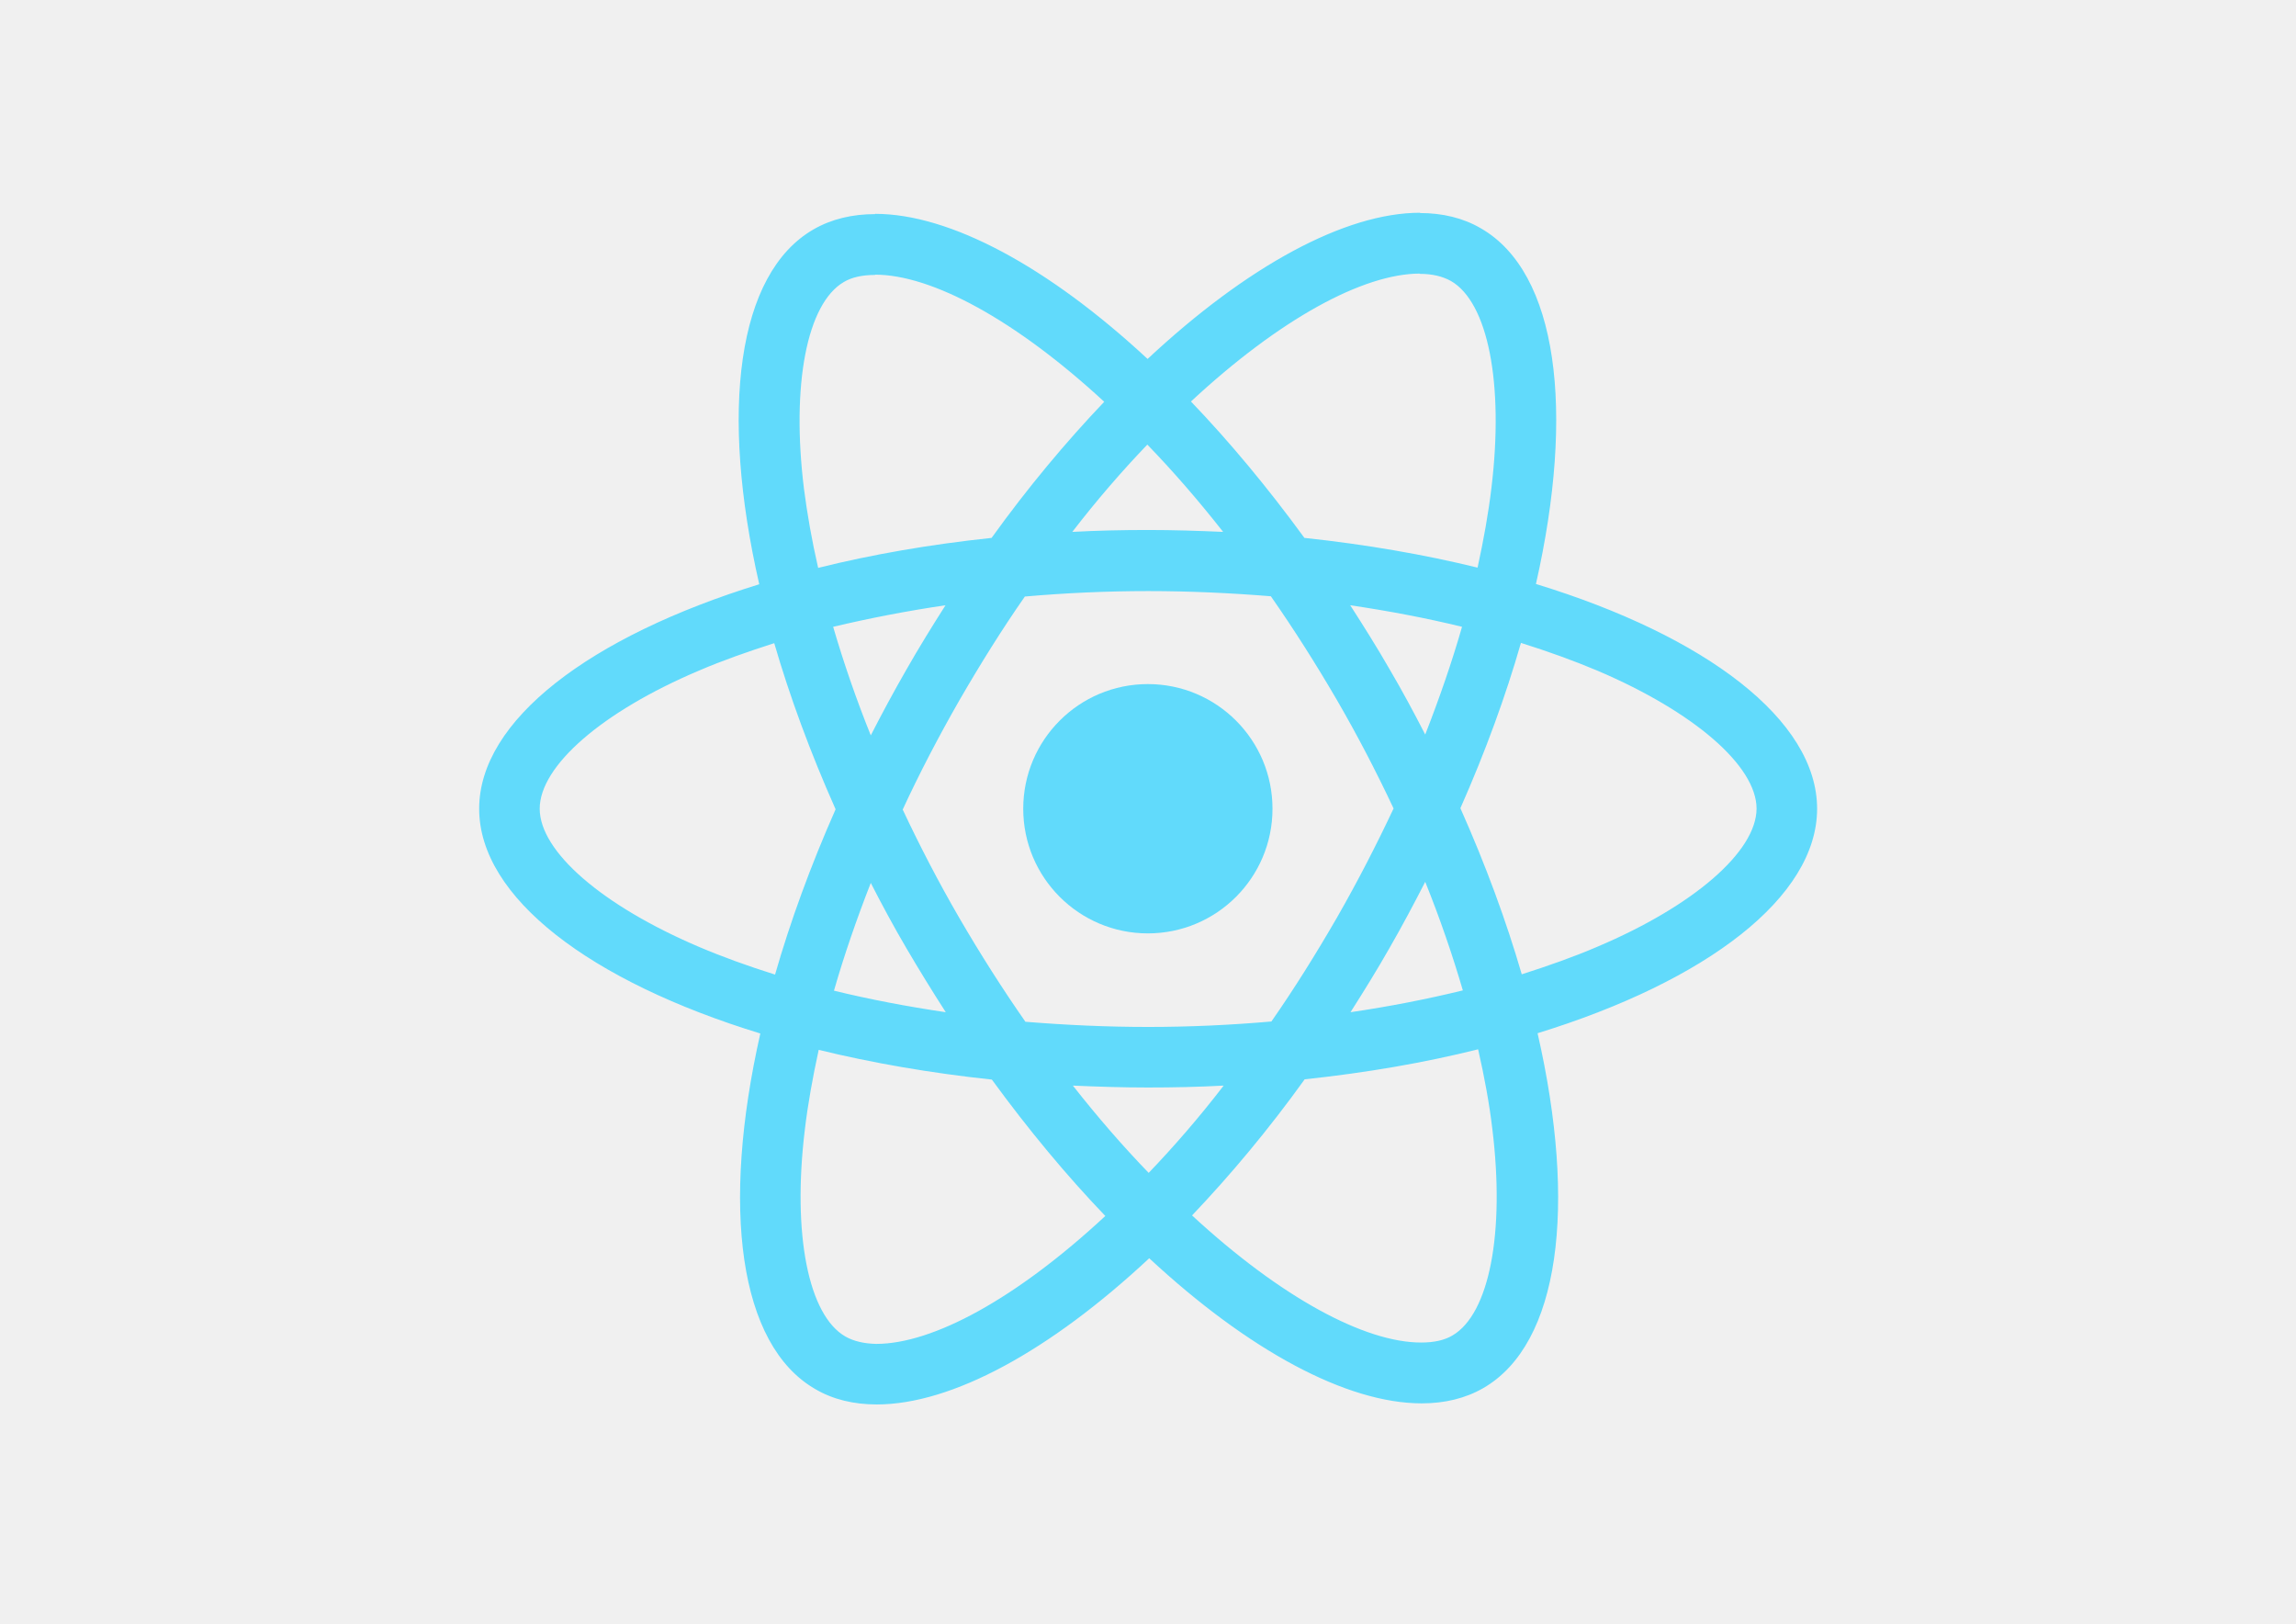
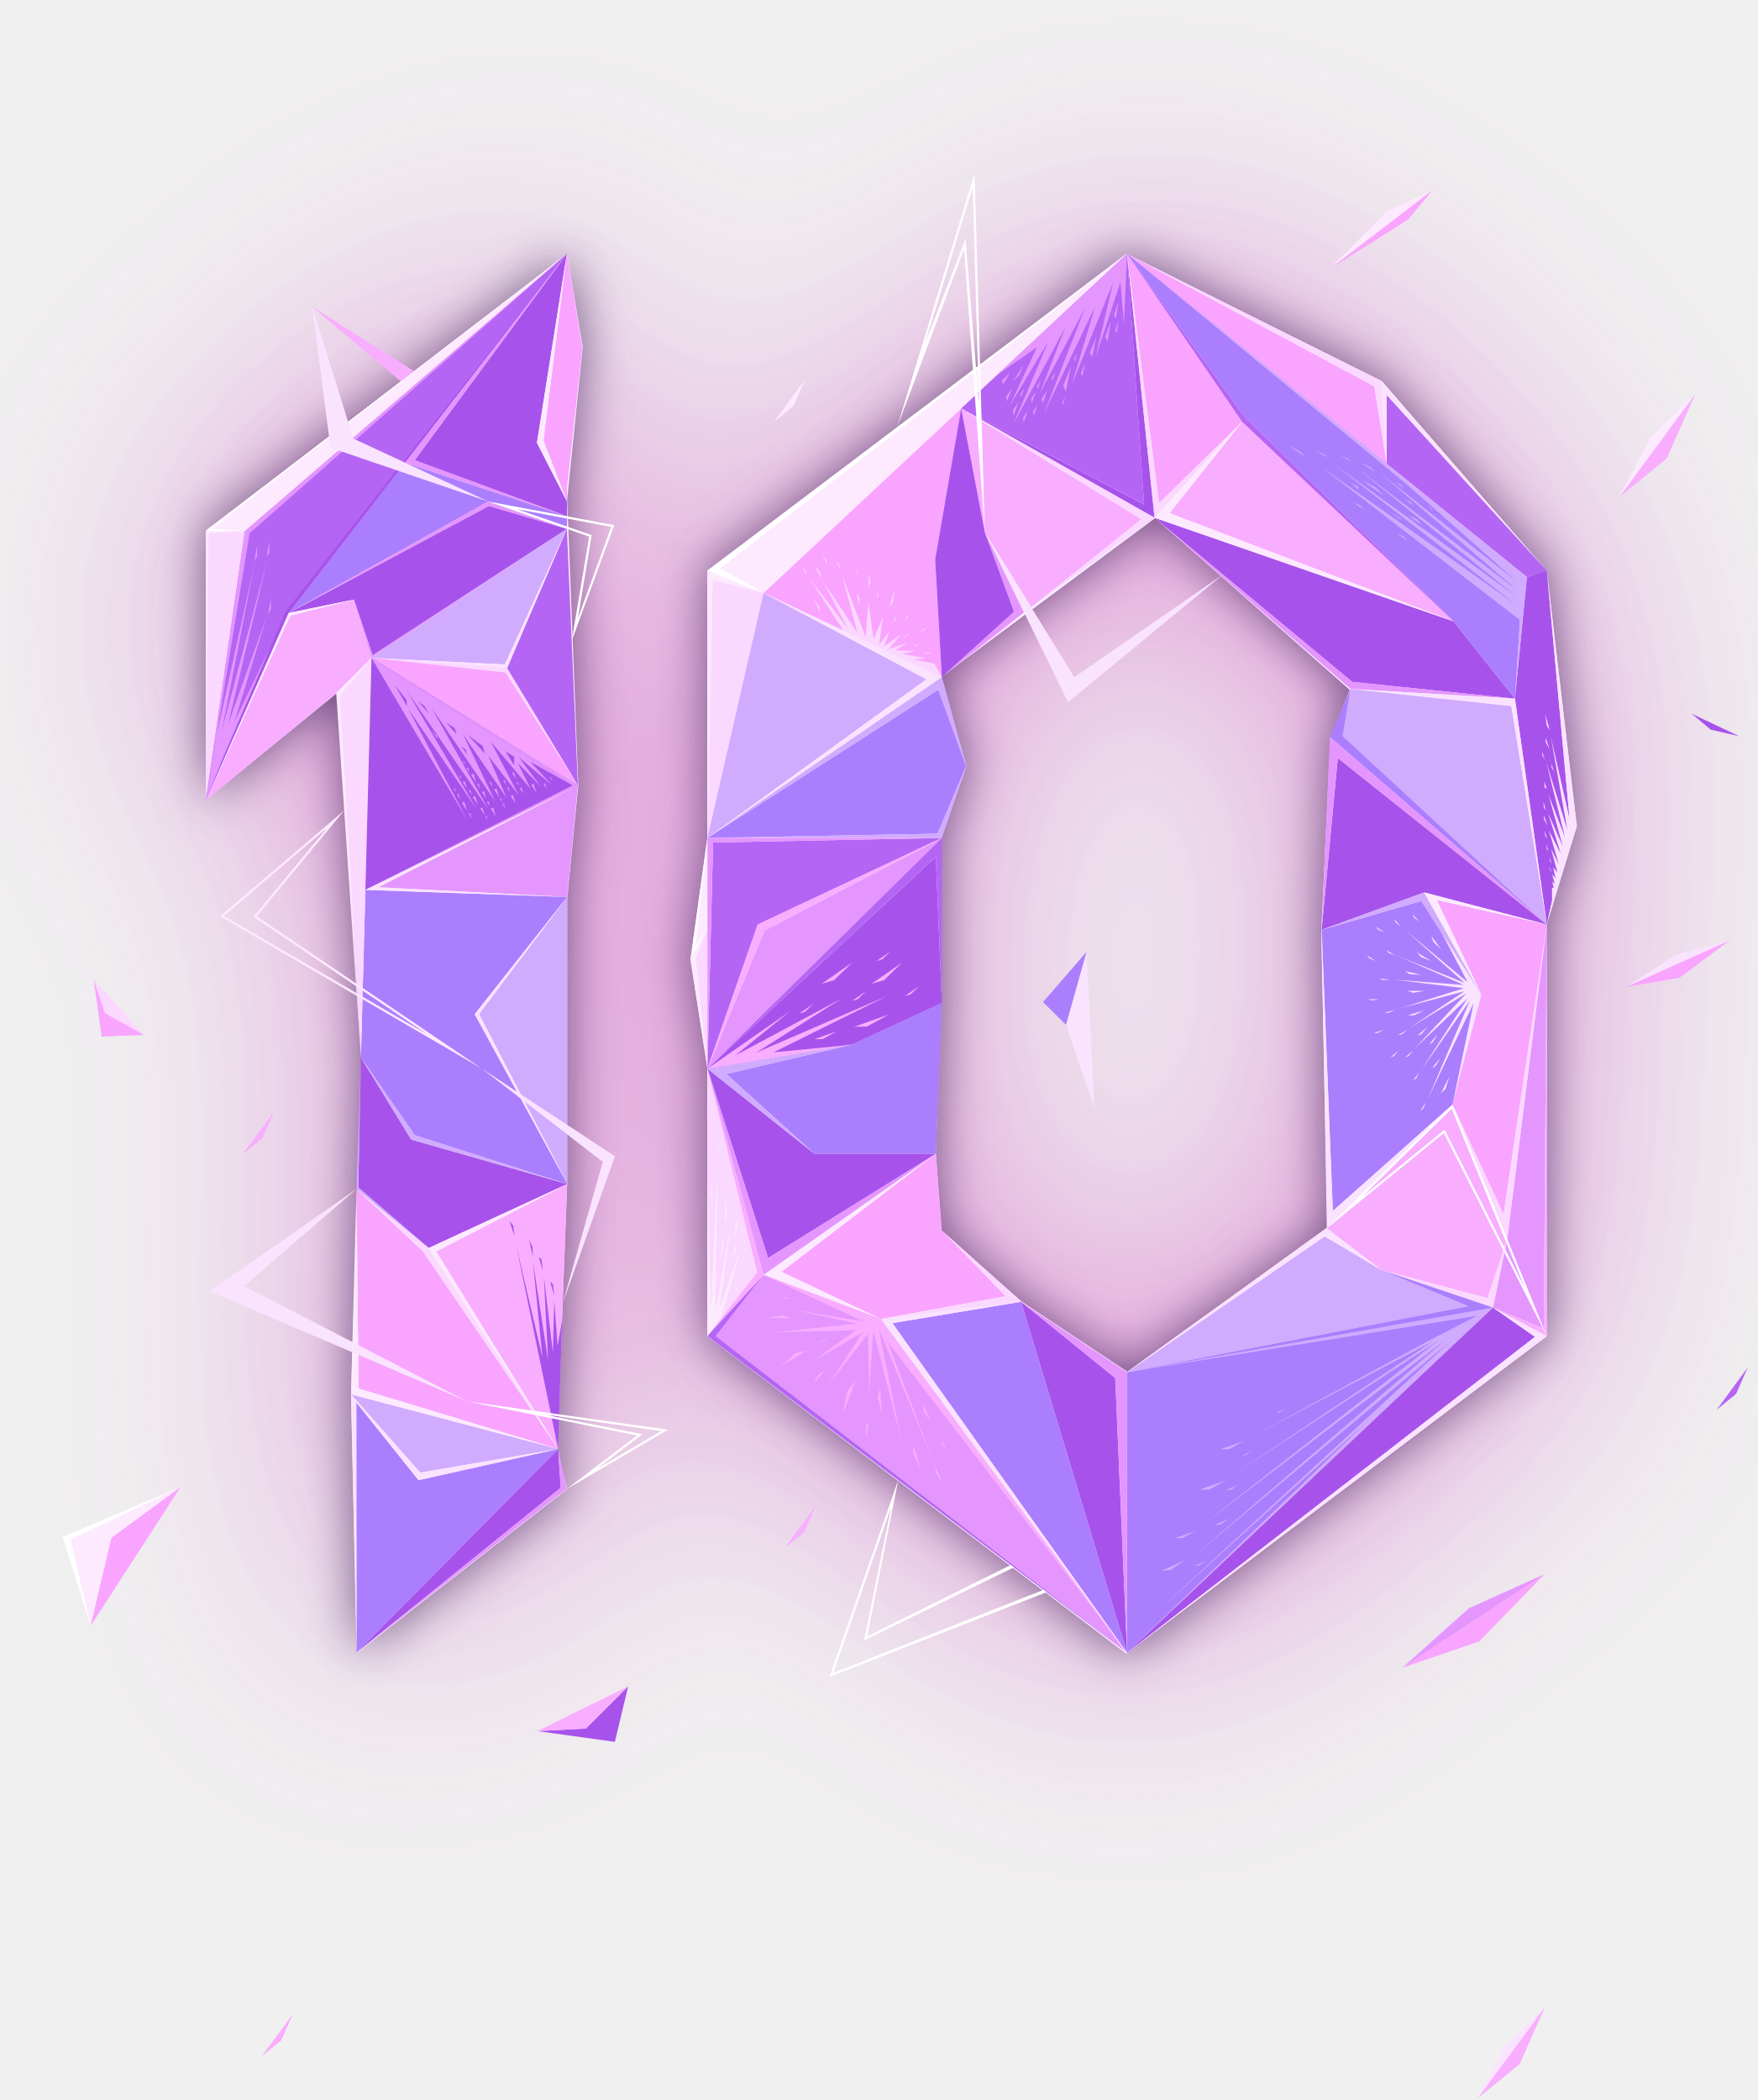
- <svg xmlns="http://www.w3.org/2000/svg" viewBox="0 0 841.9 595.3">
-   <g fill="#61DAFB">
-     <path d="M666.3 296.5c0-32.5-40.7-63.3-103.1-82.4 14.4-63.6 8-114.2-20.2-130.4-6.5-3.8-14.1-5.6-22.4-5.6v22.3c4.6 0 8.3.9 11.4 2.6 13.6 7.8 19.5 37.5 14.9 75.7-1.1 9.4-2.9 19.3-5.1 29.4-19.6-4.8-41-8.5-63.5-10.9-13.5-18.5-27.5-35.3-41.6-50 32.6-30.3 63.2-46.9 84-46.9V78c-27.5 0-63.5 19.6-99.9 53.6-36.4-33.8-72.4-53.2-99.9-53.2v22.3c20.7 0 51.4 16.5 84 46.6-14 14.7-28 31.4-41.3 49.9-22.6 2.4-44 6.1-63.6 11-2.3-10-4-19.7-5.2-29-4.7-38.2 1.1-67.9 14.6-75.8 3-1.8 6.9-2.6 11.5-2.6V78.5c-8.4 0-16 1.8-22.6 5.6-28.1 16.2-34.4 66.7-19.9 130.1-62.2 19.2-102.7 49.9-102.7 82.3 0 32.5 40.7 63.3 103.1 82.4-14.4 63.6-8 114.2 20.2 130.4 6.5 3.8 14.1 5.6 22.5 5.6 27.5 0 63.5-19.6 99.9-53.6 36.4 33.8 72.4 53.2 99.9 53.2 8.4 0 16-1.8 22.6-5.6 28.1-16.2 34.4-66.7 19.9-130.1 62-19.1 102.5-49.9 102.5-82.3zm-130.2-66.7c-3.7 12.9-8.3 26.2-13.5 39.5-4.1-8-8.4-16-13.1-24-4.6-8-9.5-15.8-14.4-23.4 14.2 2.1 27.9 4.7 41 7.9zm-45.8 106.5c-7.8 13.5-15.8 26.3-24.1 38.2-14.9 1.3-30 2-45.2 2-15.1 0-30.2-.7-45-1.9-8.3-11.9-16.4-24.6-24.2-38-7.6-13.1-14.5-26.4-20.8-39.8 6.2-13.4 13.2-26.8 20.7-39.9 7.8-13.5 15.8-26.3 24.1-38.2 14.9-1.3 30-2 45.2-2 15.1 0 30.2.7 45 1.9 8.3 11.9 16.4 24.6 24.2 38 7.6 13.1 14.5 26.4 20.8 39.8-6.3 13.4-13.2 26.8-20.7 39.9zm32.3-13c5.4 13.4 10 26.8 13.8 39.8-13.1 3.2-26.9 5.9-41.2 8 4.9-7.7 9.8-15.6 14.4-23.7 4.6-8 8.9-16.1 13-24.1zM421.2 430c-9.3-9.6-18.6-20.3-27.8-32 9 .4 18.2.7 27.5.7 9.4 0 18.7-.2 27.8-.7-9 11.7-18.3 22.4-27.5 32zm-74.4-58.9c-14.2-2.1-27.9-4.7-41-7.9 3.7-12.9 8.3-26.2 13.5-39.5 4.1 8 8.4 16 13.1 24 4.7 8 9.5 15.8 14.4 23.4zM420.7 163c9.3 9.6 18.6 20.3 27.8 32-9-.4-18.2-.7-27.5-.7-9.4 0-18.7.2-27.8.7 9-11.7 18.3-22.4 27.5-32zm-74 58.9c-4.9 7.7-9.8 15.6-14.4 23.7-4.6 8-8.9 16-13 24-5.4-13.4-10-26.8-13.8-39.8 13.1-3.1 26.9-5.8 41.2-7.9zm-90.5 125.2c-35.4-15.1-58.3-34.9-58.3-50.6 0-15.7 22.9-35.6 58.3-50.6 8.6-3.7 18-7 27.7-10.1 5.7 19.6 13.2 40 22.5 60.9-9.2 20.8-16.6 41.1-22.2 60.6-9.9-3.1-19.3-6.5-28-10.2zM310 490c-13.6-7.8-19.5-37.5-14.9-75.7 1.1-9.4 2.9-19.3 5.1-29.4 19.6 4.8 41 8.5 63.5 10.9 13.5 18.5 27.5 35.3 41.6 50-32.6 30.3-63.2 46.9-84 46.9-4.5-.1-8.3-1-11.3-2.7zm237.2-76.2c4.7 38.2-1.1 67.9-14.6 75.8-3 1.8-6.9 2.6-11.5 2.6-20.7 0-51.4-16.5-84-46.6 14-14.7 28-31.4 41.3-49.9 22.6-2.4 44-6.1 63.6-11 2.3 10.1 4.1 19.8 5.2 29.1zm38.5-66.7c-8.6 3.7-18 7-27.7 10.1-5.7-19.6-13.2-40-22.5-60.9 9.2-20.8 16.6-41.1 22.2-60.6 9.9 3.1 19.3 6.5 28.1 10.2 35.4 15.1 58.3 34.9 58.3 50.6-.1 15.7-23 35.6-58.4 50.6zM320.8 78.4z" />
-     <circle cx="420.9" cy="296.5" r="45.7" />
-     <path d="M520.5 78.1z" />
+ <svg xmlns="http://www.w3.org/2000/svg" xmlns:xlink="http://www.w3.org/1999/xlink" width="365" height="436">
+   <defs>
+     <path d="M108.001 36.066l-3.235 31.566 2.311 59.411-2.311 23.694v58.94l-2.082 55.239 2.082 8.273-43.66 34.009-1.218-53.829 2.279-70.52-5.19-74.984-27.13 22.12V74.035l74.919-57.127L108 36.067zm112.822 271.257l-86.975-65.884V185.6l-3.466-22.435 3.466-25.208V82.56l86.975-65.856 53.144 26.467 34.18 39.389 6.27 52.99-6.27 20.21v85.68l-87.324 65.883zm6.016-235.769L182.48 104.53l5.16 18.546-5.16 14.917v34.273l-1.184 31.01 1.184 16.19 16.59 14.724 21.99 14.602 41.554-29.984-1.284-61.325 1.88-39.995 4.031-10.264-40.402-35.669z" id="b" />
+     <filter x="-34.1%" y="-33.4%" width="168.2%" height="166.8%" filterUnits="objectBoundingBox" id="a">
+       <feOffset in="SourceAlpha" result="shadowOffsetOuter1" />
+       <feGaussianBlur stdDeviation="29" in="shadowOffsetOuter1" result="shadowBlurOuter1" />
+       <feColorMatrix values="0 0 0 0 0.859 0 0 0 0 0.486 0 0 0 0 0.824 0 0 0 1 0" in="shadowBlurOuter1" result="shadowMatrixOuter1" />
+       <feOffset in="SourceAlpha" result="shadowOffsetOuter2" />
+       <feGaussianBlur stdDeviation="5" in="shadowOffsetOuter2" result="shadowBlurOuter2" />
+       <feColorMatrix values="0 0 0 0 0.118 0 0 0 0 0 0 0 0 0 0.239 0 0 0 0.65 0" in="shadowBlurOuter2" result="shadowMatrixOuter2" />
+       <feMerge>
+         <feMergeNode in="shadowMatrixOuter1" />
+         <feMergeNode in="shadowMatrixOuter2" />
+       </feMerge>
+     </filter>
+   </defs>
+   <g fill="none" fill-rule="evenodd">
+     <g opacity=".9" transform="translate(13 36)">
+       <use fill="#000" filter="url(#a)" xlink:href="#b" />
+       <use fill="#FDEEFF" xlink:href="#b" />
+     </g>
+     <path fill="#D0ABFE" d="M117.77 186.231l-18.307 24.306 18.303 35.3-.004-26.807z" />
+     <path fill="#F9A4FF" d="M195.567 255.467l-1.253-15.92-32.068 24.505 20.661 9.793 25.897-4.724z" />
+     <path fill="#AB7EFE" d="M59.95 127.255l41.42-23.132 16.335 5.672.057-2.591-33.656-11.135zM176.676 216.922l-25.867 6.055 18.299 16.57h25.201l1.257-31.307z" />
+     <path fill="#F9A4FF" d="M120.92 72.241l-3.215-19.549-4.867 38.806 4.894 12.624-.002-2.93z" />
+     <path fill="#A753EB" d="M111.492 91.936l6.24 12.187.03 3.08L86.084 95.55l31.62-42.86z" />
+     <path fill="#D0ABFE" d="M117.705 109.795l-40.568 26.796 27.675 1.368z" />
+     <path fill="#FDEAFF" d="M146.89 192.714V173.97l-2.46 22.385z" />
+     <path fill="#AB7EFE" d="M194.83 143.187l-47.94 30.783 47.78-.88 5.945-14.032z" />
+     <path fill="#E496FE" d="M146.89 221.881l48.667-47.911-36.807 19.215z" />
+     <path fill="#FBD8FF" d="M146.89 221.881v-29.168l-2.443 6.16z" />
+     <path fill="#B565F4" d="M148.061 174.926l-1.171 46.955 10.436-29.93 38.231-17.981z" />
+     <path fill="#F9A4FF" d="M194.17 116.176l1.39 24.418-37.016-17.498 41.027-38.298z" />
+     <path fill="#A753EB" d="M195.567 208.243l-18.677 8.612-30 5.027 23.29-21.603 24.13-22.38z" />
+     <path fill="#E496FE" d="M78.515 184.21l39.255 2.021 2.225-23.162z" />
+     <path fill="#F9A4FF" d="M285.366 80.22l2.538 16.048-53.893-43.57z" />
+     <path fill="#A753EB" d="M77.372 136.052l-3.897-11.56-13.525 2.763 41.566-22.213 16.188 4.753z" />
+     <path fill="#F9A4FF" d="M105.278 138.721l14.717 24.347-42.858-26.477z" />
+     <path fill="#FBD8FF" d="M42.76 166.134l8.092-55.87h-8.091z" />
+     <path fill="#FDEAFF" d="M42.76 166.134l.563-55.43-.562-.44z" />
+     <path fill="#FDEAFF" d="M42.761 110.264l.562.44 7.53-.44z" />
+     <path fill="#B565F4" d="M321.167 118.461l-4.132 1.358-29.13-23.55V81.99z" />
+     <path fill="#A753EB" d="M321.167 191.951l-6.614-46.897 2.482-25.235 4.132-1.4 4.781 52.193zM159.479 261.191l34.83-21.643h-25.201l-22.219-17.666z" />
+     <path fill="#AB7EFE" d="M98.566 210.565l19.203 35.27-31.67-10.154-11.156-16.114.921-34.808 41.904 1.468z" />
+     <path fill="#B565F4" d="M117.705 52.692l-66.853 57.572-8.091 55.87 17.188-38.88z" />
+     <path fill="#A753EB" d="M85.386 236.602l-10.443-17.035-.56 26.979 14.615 12.57 28.77-13.282zM115.886 300.832l-41.862 42.28 42.407-34.22z" />
+     <path fill="#D0ABFE" d="M72.88 289.485l14.363 16.25 28.642-4.903z" />
+     <path fill="#F9A4FF" d="M74.451 288.292l-.427-41.44 13.75 12.926 28.112 41.054z" />
+     <path fill="#AB7EFE" d="M86.894 307.31l28.991-6.478-41.861 42.28-.043-51.948z" />
+     <path fill="#F9ADFF" d="M116.826 270.64l-.94 30.192-25.327-41.013 27.21-13.985z" />
+     <path fill="#FBD8FF" d="M74.942 219.567l2.195-82.976-6.58 7.753z" />
+     <path fill="#B565F4" d="M117.703 109.798l2.29 53.273-14.713-24.347z" />
+     <path fill="#F9ADFF" d="M73.475 124.492l3.663 12.098-7.322 7.327-27.055 22.217L60.29 127.8z" />
+     <path fill="#A753EB" d="M75.864 184.76l1.273-48.169 42.857 26.477z" />
+     <path fill="#FBD8FF" d="M146.89 173.97l11.655-50.87-10.586-2.699z" />
+     <path fill="#FDEAFF" d="M117.705 52.692l-66.853 57.572h-8.091z" />
+     <path fill="#F9ADFF" d="M236.972 107.812l-37.4-23.015 4.906 25.673.004-.001 9.626 15.648z" />
+     <path fill="#FDEAFF" d="M158.546 123.1l41.026-38.302 34.439-32.1-84.503 65.297z" />
+     <path fill="#A753EB" d="M204.478 110.47l-4.907-25.672-5.4 31.378 1.389 24.413 15.015-13.588z" />
+     <path fill="#D0ABFE" d="M158.546 123.1l33.822 17.93-45.478 32.94z" />
+     <path fill="#FBD8FF" d="M146.89 221.881l10.325 42.293-10.35 13.232z" />
+     <path fill="#E496FE" d="M182.907 273.845l-24.361-9.17-9.94 12.73 84.999 65.435z" />
+     <path fill="#AB7EFE" d="M234.018 284.902l-.008 58.25 75.977-71.683z" />
+     <path fill="#E496FE" d="M321.167 191.951l-8.216 65.289-2.964 14.229 10.555 4.396z" />
+     <path fill="#FDEAFF" d="M74.942 219.567l-4.385-75.223 6.58-7.753-7.324 7.322z" />
+     <path fill="#F9ADFF" d="M301.416 230.142l-18.739 18.454-7.185 6.436 11.284 8.619 22.08 5.862 3.873-11.609z" />
+     <path fill="#FFF" d="M43.91 109.826l73.795-57.134-74.944 57.571zM42.761 110.264h8.091l-6.942-.438z" />
+     <path fill="#FDEAFF" d="M117.732 104.123l-4.894-12.625 4.867-38.806-6.213 39.244z" />
+     <path fill="#FBD8FF" d="M234.01 52.699l51.356 27.521 2.538 16.048-1.198-17.266z" />
+     <path fill="#FAE3FF" d="M146.89 173.97l45.478-32.94-33.824-17.934 37.016 17.498z" />
+     <path fill="#D0ABFE" d="M146.89 173.97l47.78-.881 5.944-14.031-5.057 14.912z" />
+     <path fill="#F9ADFF" d="M146.89 221.881l10.436-29.93 38.231-17.981-36.807 19.215z" />
+     <path fill="#D0ABFE" d="M169.108 239.548L146.89 221.88l30-5.025-26.081 6.121z" />
+     <path fill="#B565F4" d="M146.89 221.881l48.667-47.911.009 34.27-1.256-30.342z" />
+     <path fill="#E496FE" d="M146.89 221.881V173.97h48.667l-47.496.955z" />
+     <path fill="#FFF" d="M143.36 199.249l3.53-6.536-2.46 3.642 2.46-22.385z" />
+     <path fill="#FDEAFF" d="M143.36 199.249l3.53-6.536-2.443 6.16 2.443 23.008z" />
+     <path fill="#D0ABFE" d="M146.89 173.97l48.67-33.376 5.054 18.464-5.783-15.87z" />
+     <path fill="#A753EB" d="M234.014 343.152l75.973-71.683 8.734 6.083z" />
+     <path fill="#B565F4" d="M199.572 84.798l34.439-32.1 3.531 52.008z" />
+     <path fill="#A753EB" d="M42.76 166.134l17.19-38.879 57.755-74.563-58.43 74.218z" />
+     <path fill="#E496FE" d="M42.76 166.134l9.068-55.43 65.877-58.012-66.853 57.571z" />
+     <path fill="#E496FE" d="M117.763 107.203L86.083 95.55l31.622-42.857-33.599 43.377zM59.95 127.255l41.565-22.213 16.19 4.753-16.335-5.672z" />
+     <path fill="#A753EB" d="M199.572 84.798l37.971 19.929-3.532-52.028 5.715 54.798z" />
+     <path fill="#E496FE" d="M195.56 140.59L210.575 127l-6.097-16.53 8.152 16.67zM77.137 136.59l41.765 26.479-43.037 21.69 44.13-21.69z" />
+     <path fill="#FDEAFF" d="M42.76 166.134L60.29 127.8l13.185-3.308-13.526 2.764z" />
+     <path fill="#E496FE" d="M73.475 124.492l3.896 11.56 40.334-26.257-40.568 26.796z" />
+     <path fill="#FBD8FF" d="M77.137 136.59l28.141 2.131 14.716 24.348-15.072-23.43zM74.024 246.852l14.973 12.264 26.888 41.716-28.111-41.054z" />
+     <path fill="#FDEAFF" d="M115.886 300.832L90.559 259.82l27.207-13.982-28.768 13.279zM115.886 300.832l-41.435-12.54-.427-41.44-1.143 42.633z" />
+     <path fill="#FAE3FF" d="M115.886 300.832l-28.643 4.903-14.362-16.25 1.1 1.665 12.913 16.16z" />
+     <path fill="#E496FE" d="M115.886 300.832l1.818 8.291-43.681 33.99 42.408-34.22z" />
+     <path fill="#FAE3FF" d="M74.024 343.111l-.044-51.961-1.1-1.665zM77.137 136.59l27.675 1.37 12.893-28.165-12.427 28.926zM117.77 186.231l-18.307 24.306 18.307 35.109-19.204-35.081z" />
+     <path fill="#D0ABFE" d="M74.942 219.567l11.156 16.114 31.668 10.156-32.38-9.235zM74.942 219.567l-.56 26.979 14.616 12.57-14.974-12.264z" />
+     <path fill="#FAE3FF" d="M119.994 163.069l-41.48 21.141 39.253 2.017-41.902-1.468zM221.755 145.804l-17.277-35.334 18.58 30.124 30.783-21.24zM127.692 240.075l-27.619-18.194 25.093 19.337-8.34 29.421zM68.617 92.953l32.753 11.17L73.35 91.05l-8.52-27.356zM43.516 268.081l53.448 22.863-46.267-23.943 23.327-20.15z" />
+     <path fill="#F9ADFF" d="M85.987 77.057L64.83 63.694l18.383 15.494z" />
+     <path fill="#A753EB" d="M301.814 129.008l-62.088-21.511 41.038 34.078 33.79 3.48z" />
+     <path fill="#D0ABFE" d="M321.167 191.951L313.8 146.58l-33.378-3.535-1.638 9.762z" />
+     <path fill="#F9A4FF" d="M298.33 186.859l9.268 19.69-6.017 22.79 10.604 22.758 8.982-60.146zM240.665 104.473l17.245-16.884-23.9-34.89z" />
+     <path fill="#F9ADFF" d="M242.837 106.533l15.073-18.944 43.904 41.419z" />
+     <path fill="#AB7EFE" d="M316.145 120.41l-1.589 24.644-12.742-16.046-43.496-42.556-24.307-33.753 53.89 43.567z" />
+     <path fill="#A753EB" d="M231.559 286.094l2.452 57.059L212 270.276z" />
+     <path fill="#AB7EFE" d="M295.113 187.068l-20.695 5.978 2.324 58.378 24.84-22.084 6.016-22.791z" />
+     <path fill="#D0ABFE" d="M304.833 271.187l-18.057-7.536-11.73-6.956-41.028 28.208z" />
+     <path fill="#AB7EFE" d="M234.01 343.152L212 270.276l-26.715 4.432z" />
+     <path fill="#A753EB" d="M277.769 157.381l-3.351 35.666 21.278-7.76 25.471 6.664z" />
+     <path fill="#FDEAFF" d="M158.544 123.097l-11.237-4.475-.442-.176.025 55.535 1.069-53.58z" />
+     <path fill="#D0ABFE" d="M234.01 52.699l83.025 67.12-2.482 25.235 1.592-24.645z" />
+     <path fill="#AB7EFE" d="M280.42 143.044l-1.637 9.763 42.384 39.145-45.033-38.925z" />
+     <path fill="#E496FE" d="M239.726 107.497l41.038 34.078 33.789 3.48-34.132-2.01z" />
+     <path fill="#FAE3FF" d="M280.42 143.044l34.133 2.01 6.614 46.898-7.368-45.373zM325.948 170.613l-4.78-52.151 6.226 53.091-6.227 20.399zM287.904 81.99v14.278l-1.198-17.266 34.461 39.46z" />
+     <path fill="#B565F4" d="M234.01 52.699l23.9 34.89 43.904 41.419-43.496-42.556z" />
+     <path fill="#FFF" d="M149.508 117.995l84.503-65.298-87.146 65.749 11.68 4.65z" />
+     <path fill="#F9ADFF" d="M157.215 264.174l-10.325-42.292 11.656 42.793-11.682 12.73z" />
+     <path fill="#FDEAFF" d="M158.546 264.675l35.768-25.129-32.068 24.506 20.661 9.793z" />
+     <path fill="#B565F4" d="M146.864 277.405l11.682-12.73-9.94 12.73 85.405 65.747z" />
+     <path fill="#F9ADFF" d="M182.907 273.845l-24.361-9.17 23.492 10.993 51.973 67.484z" />
+     <path fill="#E496FE" d="M234.018 284.902L212 270.275l19.558 15.818 2.452 57.06z" />
+     <path fill="#FAE3FF" d="M321.167 277.4l-11.18-5.93 8.735 6.082-84.711 65.6z" />
+     <path fill="#F9ADFF" d="M321.167 277.4V191.95l-.625 83.914-10.555-4.396z" />
+     <path fill="#FAE3FF" d="M275.492 255.032l-41.474 29.87 41.028-28.207 11.73 6.956zM182.907 273.845l51.104 69.307-48.726-68.445L212 270.275z" />
+     <path fill="#D0ABFE" d="M295.696 185.287l-21.279 7.76 20.696-5.979 12.485 19.48z" />
+     <path fill="#FDEAFF" d="M295.696 185.287l11.902 21.262-9.268-19.69 22.837 5.092z" />
+     <path fill="#E496FE" d="M276.134 153.027l-1.717 40.019 3.352-35.665 43.398 34.57z" />
+     <path fill="#FBD8FF" d="M312.951 257.24l8.216-65.289-8.982 60.146-10.604-22.757z" />
+     <path fill="#FBD8FF" d="M309.987 271.469l2.964-14.23-4.096 12.274-22.079-5.863z" />
+     <path fill="#E496FE" d="M159.479 261.191l34.835-21.644-35.768 25.128-11.657-42.793z" />
+     <path fill="#D0ABFE" d="M309.987 271.469l-75.97 13.433 72.65-11.708-72.657 69.959z" />
+     <path fill="#FAE3FF" d="M275.492 255.032l26.089-25.692-24.838 22.084-2.326-58.378z" />
+     <path fill="#AB7EFE" d="M304.833 271.187l-70.815 13.716 75.97-13.434-23.212-7.818z" />
+     <path fill="#FBD8FF" d="M212 270.276l-16.433-14.809 13.238 13.655-25.898 4.723z" />
+     <path d="M301.581 229.34l-26.089 25.692 24.298-19.777 21.377 42.145-19.586-48.06zm-.166.802l15.156 37.188-16.374-32.282-.255-.504-.44.357-16.825 13.695 18.738-18.454z" fill="#FFF" />
+     <path fill="#FBD8FF" d="M234.01 52.699l6.655 51.773 17.246-16.883-18.185 19.908z" />
+     <path fill="#FBD8FF" d="M199.572 84.798l37.4 23.014-22.864 18.305 25.618-18.62z" />
+     <path fill="#FDEAFF" d="M257.91 87.589l-15.073 18.944 58.977 22.475-62.088-21.511z" />
+     <path fill="#F9ADFF" d="M182.943 274.983l10.696 28.082-11.216-27.357 4.674 23.096-5.767-22.56-.84 13.258-.276-12.576-8.295 10.784 7.135-11.046-9.776 5.659 8.381-6.16-16.72.45 16.984-1.816-12.967-2.829z" />
+     <path fill="#F9ADFF" d="M189.615 301.853l.022-1.763 1.531 4.77zM162.647 273.139l1.64.647-5.005-.265zM191.785 292.966l-.13-1.544 1.745 4.044zM182.267 290.125l.458-1.83.416 5.344zM175.966 288.742l1.655-2.009-2.648 6.906zM165.187 280.934l2.2-.517-5.463 3.374zM170.091 285.242l1.14-.63-2.504 2.723zM171.008 278.138l.665-.109-1.694.893zM163.946 269.77l-.586-.334-1.293-.037zM179.75 296.276l.572-1.168-.488 3.666zM194.358 305.843l-.159-1.292 1.593 3.338zM195.649 299.986l-.104-.85 1.047 2.195z" />
+     <path fill="#FDEAFF" d="M146.89 243.51l.752 28.64 1.333-30.22-.474 30.639 3.349-18.635-2.448 17.672 4.548-12.638-4.3 14.876-2.785 3.561z" />
+     <path fill="#FDEAFF" d="M152.792 259.503l-.778 1.688.775-3.063zM150.476 253.513l.525-1.415-.388-2.874zM147.64 249.048l.269-1.17-.345-2.169zM149.181 239.546l.184-.798-.235-1.483zM153.317 267.326l-.729 1.028 1.112-2.287zM154.022 262.687l-.788 1.725.974-2.624zM150.1 256.146l.15 2.396-.6 2.649zM153.066 254.86l-.679 1.864.81-4.383z" />
+     <path fill="#A753EB" d="M107.157 258.481l8.728 42.352.832-26.698-.935 5.308-.712-9.398-.272 10.748-1.879-15.863.89 17.544-3.16-20.633 1.974 19.966zM110.561 258.872l-.682-1.419.77 3.49zM106.574 254.486l-.802-1.05 1.032 3.145zM112.445 261.509l-.583-.565.839 2.892zM114.81 266.65l-.582-.565.839 2.892z" />
+     <path d="M106.77 158.952l-1.832-2.973 1.833 1.13v1.843zm-6.06-2.45l-3.66-3.982 3.147 2.345.513 1.637zm-5.022-1.637l.995.764.346 1.065-1.34-1.829zm-.883-2.42l-2.133-2.341 1.741 1.044.392 1.297zm-5.346-.93l1.327 1.368.037.493-1.364-1.862zm-.337-3.206l-2.394-2.776 1.424 1.098.97 1.678zm-4.624-1.706l-2.59-4.442 2.514 3.152.076 1.29zm34.404 16.465l-41.765-26.477 19.996 33.885-12.355-23.277 14.335 20.99-14.591-24.673 16.89 24.521L89.58 146.9l13.242 19.507-6.694-13.962 9.04 13.162-3.797-8.73 6.31 8.184-5.763-11.05 8.293 9.81-2.71-5.4 4.822 4.898-4.644-6.14 6.824 5.742-4.41-4.772 8.81 4.92z" fill="#E496FE" />
+     <path fill="#E496FE" d="M102.592 163.906l.505-.212.544 1.83zM110.815 162.752l.543 1.83-1.048-1.618zM98.655 165.268l.544 1.83-1.049-1.618zM96.407 166.488l.544 1.83-1.049-1.618zM99.38 162.686l.33 1.116-.638-.987zM97.188 159.338l.33 1.117-.638-.987zM100.074 164.448l.425-.178.459 1.542zM96.959 163.728l-.883-1.364.425-.18zM101.114 166.485l.3-.125.322 1.084zM105.907 164.53l-.621-.96.299-.126zM102.412 167.678l.532 1.793-1.027-1.585zM95.535 165.919l-.622-.96.3-.125zM100.18 167.689l.469 1.577-.904-1.395zM97.938 169.9l-.622-.96.3-.126zM101.957 162.341l.323 1.085-.622-.96zM103.774 165.824l.484.748-.251-.846zM106.731 160.355l.418 1.404-.805-1.242zM104.937 167.86l-.576-.89.277-.116zM104.773 161.95l.313 1.055-.604-.933zM100.771 169.542l.484.747-.251-.846zM96.127 158.097l.483.747-.25-.845zM95.361 161.154l.484.747-.25-.845zM94.213 163.765l.484.747-.25-.845zM107.03 166.783l-.979-1.51.471-.197zM114.204 161.434l.484.748-.25-.846zM113.177 162.64l.344 1.158-.663-1.025zM107.927 163.658l.357-.15.384 1.294zM107.259 162.471l.483.748-.25-.845zM97.65 163.956l.322 1.085-.621-.96zM98.34 160.623l.57 1.92-1.1-1.698zM42.798 165.963l2.188-13.409 7.869-35.538-6.765 34.578 9.407-35.327-8.167 34.19 8.01-22.355-6.624 21.665 7.535-15.674-9.74 22.636zM53.36 115.534l-.56 1.02.588-3.253zM55.928 114.668l-.56 1.021.588-3.254z" />
+     <path fill="#E496FE" d="M56.222 126.492l-.56 1.02.589-3.254z" />
+     <path fill="#FBD8FF" d="M175.13 130.94l-7-10.815 7.926 10.372-5.209-9.867 7.181 10.751-3.129-11.79 4.856 12.699.554-7.233 1.065 7.596 1.933-4.465-.771 5.66 2.171-2.851-1.13 3.162 3.507-2.434-2.541 3.057 3.868-1.334-2.524 1.568 4.202.157-2.82.567 5.028.932-2.645.26 4.342.828 1.566 2.834z" />
+     <path fill="#F9ADFF" d="M164.004 209.964l-11.347 9.177 22.195-11.886-17.937 11.343 27.238-11.804-23.549 11.694 16.071-1.565-29.785 4.958zM173.191 203.494l-2.6.759 6.322-4.388z" />
+     <path fill="#F9ADFF" d="M167.143 210.087l-1.189.347 2.892-2.007zM178.103 207.45l-1.19.348 2.892-2.007zM183.188 199.18l-1.19.347 2.893-2.007z" />
+     <path fill="#FBD8FF" d="M174.31 117.36l.098.721-.916-1.857zM170.337 118.974l.146 1.08-1.368-2.775zM177.896 119.474l.091-.428-.23-.808zM167.303 118.684l.106.784-.995-2.017zM170.166 126.038l.147 1.079-1.368-2.775zM171.624 116.453l.109.8-1.016-2.058zM180.308 121.946l.393-1.016-.25-2.073zM178.455 124.223l-.059 1.507-.524-2.561zM185.389 125.04l-.736 1.054 1.033-3.503zM185.917 128.772l-.41.473.677-1.645zM182.054 124.294l.283-.559-.025-1.2zM187.967 132.311l-.594.199 1.423-1.069zM191.657 130.954l-.607.157 1.493-.97zM188.285 128.437l-.53.335 1.124-1.38zM189.488 134.116l.626.031 1.088-.51zM191.856 135.57l.599.185 1.18-.226z" />
+     <path fill="#F9ADFF" d="M189.078 206.447l-1.19.347 2.893-2.007zM183.563 203.494l-2.6.759 6.321-4.388zM180.044 213.132l-2.708.05 7.253-2.574zM170.847 215.724l-1.732.032 4.637-1.646z" />
+     <path fill="#FAE3FF" d="M307.598 206.549l-6.017 22.79 4.4-21.118-9.565 20.047 8.772-20.522-10.09 14.454 9.595-14.891-11.016 10.43 10.789-11.487-11.796 7.169 11.4-7.61-13.304 3.507 13.191-4.15-14.44-1.767 14.421 1.094-13.685-6 13.85 5.571-12.415-11.045 13.059 10.928-5.5-10.43zM295.481 230.169l-.624.464 1.262-1.814z" />
+     <path fill="#FAE3FF" d="M294.032 223.905l-.655.419 1.388-1.72zM298.148 221.231l-.817.523 1.73-2.145zM300.155 226.038l-.974.96 1.757-3.466zM297.533 216.354l-.815.52 1.725-2.138zM292.438 219.262l-.716.304 1.655-1.465zM289.406 219.262l-.716.304 1.655-1.465zM285.998 214.49l-.778.017 2.081-.744zM295.152 214.701l-.947.402 2.19-1.937zM291.02 214.763l-.768.133 1.946-1.05zM288.287 210.306l-.777-.03 2.122-.62zM284.114 207.47l.739.242 1.472-.253zM287.113 203.482l1.493-.048-2.192-.295zM288.34 197.827l-.474-.616 1.835 1.233zM286.15 193.02l-.474-.616 1.834 1.234zM284.315 198.953l-.474-.616 1.835 1.234zM289.762 191.483l-.306-.715 1.47 1.651zM293.58 190.494l-.305-.715 1.47 1.65zM293.557 210.82l-1.241-.048 3.387-.988zM293.42 206.114l2.354-.377-3.53-.025zM292.717 202.252l-1.06-.646 3.44.786zM294.997 198.676l-.797-.952 3.007 1.846zM297.585 195.529l-.378-1.183 2.086 2.845z" />
+     <path fill="#D0ABFE" d="M309.987 271.469l-19.946 18.065-50.566 45.783 61.935-57.077-54.35 45.572 53.1-45.637-51.032 38.858 49.433-38.629-43.11 28.153 42.158-28.14-37.392 19.698 37.043-20.077zM255.175 300.886l-1.826.033 4.891-1.736zM251.085 309.27l-2.103.039 5.632-1.999zM245.547 319.337l-1.6.03 4.283-1.52z" />
+     <path fill="#D0ABFE" d="M242.987 325.956l-1.87.172L246 323.98zM248.983 325.022l-.985.09 2.574-1.132zM253.41 316.502l-1.174.108 3.064-1.349zM255.588 309.294l-.974.09 2.544-1.12zM258.67 302.134l-.713.066 1.86-.819zM265.62 293.254l-.713.065 1.86-.818z" />
+     <path fill="#FAE3FF" d="M322.261 187.068l4.142-14.852-4.37-19.113 3.38 19.084-4.317-13.812 3.84 15.424-3.446-8.896 3.008 10.83-3.092-6.98 2.668 8.532-2.477-4.896 2.077 7.095-1.644-3.35 1.335 4.975-.882-1.002.516 2.257-.729-.862.566 2.027-.537-.53.321 1.452-.384-.217zM321.137 150.583l.653 1.091-.931-3.339zM320.732 163.536l.403.227-.508-1.595zM320.547 167.577l.44.709-.54-1.843zM320.596 170.141l.7 1.26-.724-2.079zM320.81 173.432l.453.787-.552-1.75z" />
+     <path fill="#FAE3FF" d="M321.846 178.719l.309.61-.417-1.49zM321.901 180.647l.375.538-.66-1.385zM321.16 176.233l.331.54-.391-1.559zM322.692 160.293l-.57-1.72.034.709zM321.74 155.594l-.831-2.49.052 1.027zM320.195 156.053l.034.71.536 1.01z" />
+     <path fill="#D0ABFE" d="M274.392 96.968l40.552 28.687-38.681-29.832 38.57 28.007-33.503-26.955 33.725 25.683-28.965-24.74 28.965 23.026-27.422-24.233 28.512 23.798-.539 8.34zM274.994 94.393l.554.635-2.434-1.627zM279.883 95.252l.498.571-2.187-1.462z" />
+     <path d="M282.837 99.745l2.81 1.477 1.737 1.716s-4.488-3.143-4.547-3.193M284.686 97.117l.68.802s-2.786-1.863-2.836-1.936l2.156 1.134zM289.755 100.06l1.166.543.509.739zM292.378 107.028l1.725.697 1.165 1.3zM280.885 104.294l1.38.556 1.035.984s-2.366-1.505-2.415-1.54M289.912 110.746l1.38.556 1.035.984s-2.366-1.505-2.415-1.54M296.372 105.064l.744.399.516.646zM291.644 103.552l1.258.68.55.79zM271.167 94.937l-3.824-2.577 2.59 1.404zM282.092 101.652l-1.711-1.496 1.665.941zM288.39 106.195l2.236 1.267.493.565z" fill="#D0ABFE" />
+     <path fill="#E496FE" d="M232.64 58.554l-5.17 15.653 3.656-15.557-8.607 21.264 4.852-16.24-10.563 22.084 8.481-21.797-9.355 17.618 5.307-13.729-10.807 20.2 7.249-17.164-8.083 13.442 5.721-12.251-8.31 5.783 27-25.161-.643 14.474z" />
+     <path fill="#E496FE" d="M208.267 79.823l-.208-.867 1.65-1.577zM209.11 83.3l-.226-.94 1.196-1.62zM211.673 77.837L210.44 79.1l1.978-3.221zM210.48 86.268l-.171-1.055 1.154-1.7zM216.48 83.795l-.17-1.054 1.154-1.701zM212.555 87.662l-.147-.906.991-1.462zM220.748 80.07l1.615-3.95-1.039 5.126zM220.561 83.653l.57-1.392-.366 1.806zM223.01 74.678l.57-1.392-.366 1.806zM224.728 78.063l-.29-.59.812-1.985zM227.598 70.013l-.836 4.127-.465-.947zM230.645 66.652l-.69 4.205-.464-.947zM232.25 62.683l-.566 3.454-.38-.778zM231.831 69.113l-.28-.572.696-1.966zM212.01 82.487l-.113-.695.761-1.122zM215.434 80.84l-.113-.696.762-1.122zM215.082 81.3l-.848 2.375-.147-.91zM214.632 86.327l-.14-.857.939-1.383zM219.165 77.252l-.649 1.817-.113-.695z" />
+     <path d="M96.964 290.944l35.32 7.083-14.58 11.096 20.964-12.287-41.704-5.892zm15.614 2.666l24.731 3.495-13.31 7.8 8.562-6.516.802-.61-.989-.199-19.796-3.97z" fill="#FFF" />
+     <path d="M71.477 168.257l-25.782 21.985 54.379 31.64-46.76-31.632 18.163-21.993zm-3.673 3.73L52.962 189.96l-.32.386.416.281 35.627 24.1-42.205-24.555 21.324-18.185z" fill="#FDEAFF" />
+     <path d="M186.503 307.31h.003-.003zm-1.46 5.56l-5.446 26.8-.155.864.796-.371 30.265-14.746-.646-.487-29.811 14.82 6.457-32.44-14.262 40.83 45.08-17.578-.633-.478L173 347.352l12.044-34.482zM202.351 36l-16.093 52.724 13.914-37.02 4.306 58.766L202.351 36zm-.377 2.795l1.288 45.074-2.635-32.193-.138-2.19-.746 2.063-7.826 20.197 10.057-32.951zM101.37 104.123l20.97 7.282-3.627 21.622 8.826-23.986-26.169-4.918zm5.939 1.58l19.596 3.683-6.912 18.98 2.792-16.866.085-.393-.38-.133-15.181-5.272z" fill="#FFF" />
+     <path fill="#A753EB" d="M127.67 361.642l2.749-11.506-8.779 8.748-10.07.522z" />
+     <path fill="#F9ADFF" d="M111.57 359.405l18.849-9.269-8.779 8.748z" />
+     <path fill="#FDEAFF" d="M14.685 319.654l4.125 17.922 18.687-28.845z" />
+     <path fill="#F9A4FF" d="M37.497 308.731L18.81 337.576l4.32-18.28zM21.112 215.23l8.772-.375-8.026-4.485-2.416-7.075z" />
+     <path fill="#FBD8FF" d="M19.442 203.295l10.442 11.56-8.026-4.485z" />
+     <path fill="#F9A4FF" d="M337.654 204.897l21.554-9.715-10.47 7.805z" />
+     <path fill="#FAE3FF" d="M337.654 204.897l10.404-6.693 11.15-3.022z" />
+     <path fill="#F9ADFF" d="M306.81 435.65l8.718-7.099 5.29-11.936z" />
+     <path fill="#FAE3FF" d="M312.587 424.718l-5.778 10.933 14.009-19.036z" />
+     <path fill="#F9A4FF" d="M291.216 346.225l29.507-19.408-13.605 13.982z" />
+     <path fill="#E496FE" d="M291.216 346.225l13.77-12.323 15.737-7.085z" />
+     <path fill="#F9ADFF" d="M336.196 103.223l15.867-21.56-5.99 13.52z" />
+     <path fill="#A753EB" d="M351.226 148.172l9.882 4.675-5.888-1.346z" />
+     <path fill="#FDEAFF" d="M160.68 87.589l6.479-8.804-2.447 5.52z" />
+     <path fill="#F9ADFF" d="M50.394 239.656l6.48-8.803-2.448 5.52zM162.911 321.417l6.48-8.803-2.447 5.52zM54.373 426.895l6.479-8.803-2.447 5.52z" />
+     <path fill="#B565F4" d="M356.416 292.709l4.033-3.284 2.446-5.52z" />
+     <path fill="#FDEAFF" d="M336.196 103.223l6.544-12.383 9.323-9.177z" />
+     <path fill="#FFF" d="M13 319.106l5.81 18.47-4.125-17.922 22.812-10.922z" />
+     <path fill="#FDEAFF" d="M275.999 55.904l21.415-16.403-9.371 4.301z" />
+     <path fill="#F9A4FF" d="M275.999 55.904l16.353-10.303 5.062-6.1z" />
+     <path fill="#AB7EFE" d="M216.567 208.049l4.79 4.757 4.28-15.221z" />
+     <path fill="#FAE3FF" d="M225.636 197.585l-4.279 15.22 5.863 17.278z" />
  </g>
</svg>
